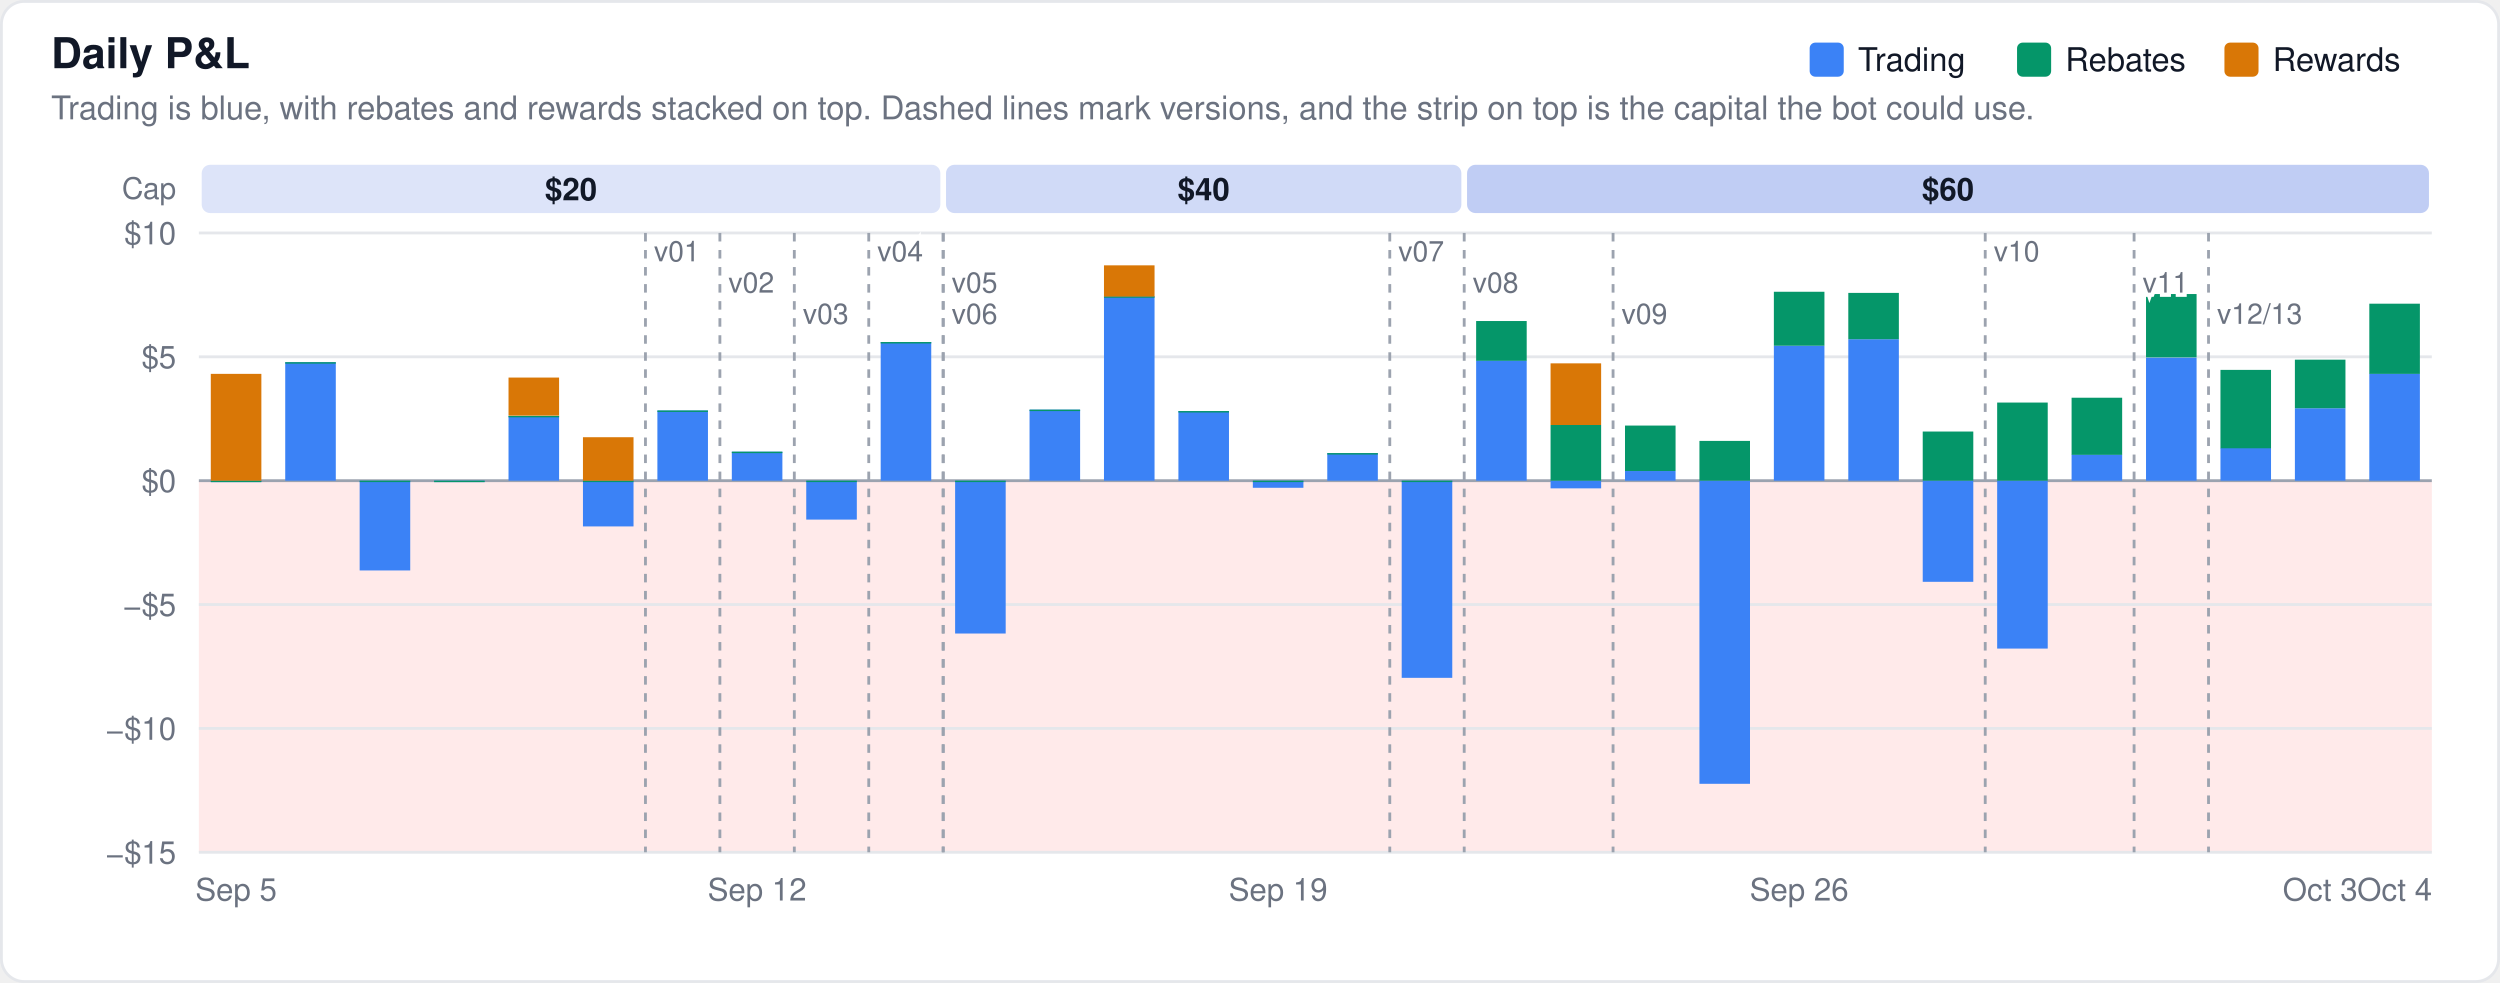
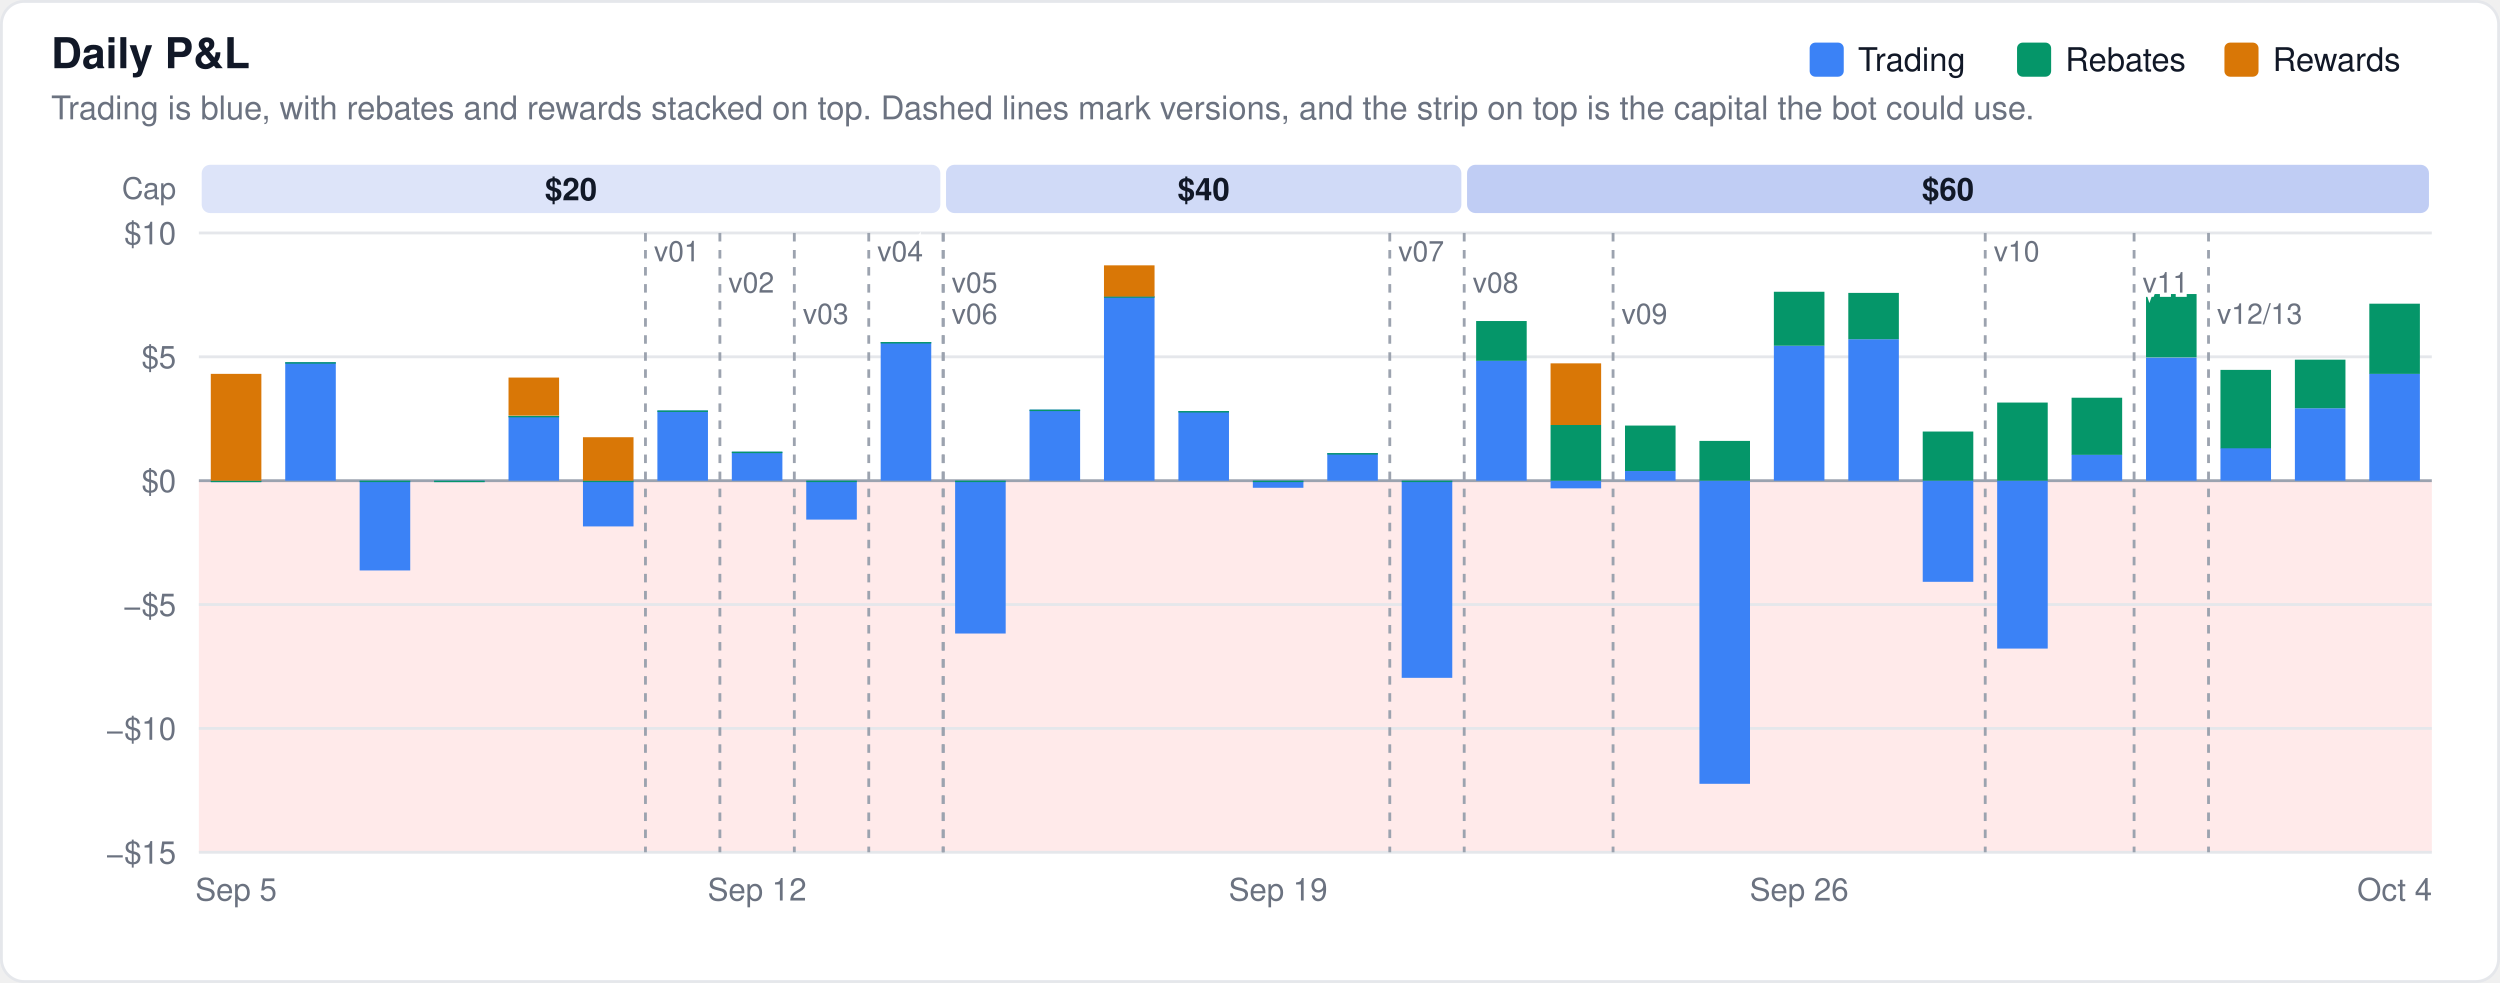
<svg xmlns="http://www.w3.org/2000/svg" width="880" height="346" viewBox="0 0 880 346" font-family="-apple-system,BlinkMacSystemFont,Segoe UI,Helvetica,Arial,sans-serif">
  <rect x="0.5" y="0.5" width="879" height="345" rx="8" fill="#ffffff" stroke="#e5e7eb" />
  <rect x="70" y="169.2" width="786" height="130.8" fill="#fee2e2" fill-opacity="0.75" />
  <text x="18" y="24" font-size="15" font-weight="600" fill="#111827">Daily P&amp;L</text>
  <text x="18" y="42" font-size="11.5" fill="#6b7280">Trading is blue, with rebates and rewards stacked on top. Dashed lines mark versions, and the strip on top is the capital the bot could use.</text>
  <line x1="70" x2="856" y1="300.0" y2="300.0" stroke="#e5e7eb" stroke-width="1" />
  <text x="62" y="304.0" font-size="11" text-anchor="end" fill="#6b7280">−$15</text>
  <line x1="70" x2="856" y1="256.4" y2="256.4" stroke="#e5e7eb" stroke-width="1" />
  <text x="62" y="260.4" font-size="11" text-anchor="end" fill="#6b7280">−$10</text>
  <line x1="70" x2="856" y1="212.8" y2="212.8" stroke="#e5e7eb" stroke-width="1" />
  <text x="62" y="216.8" font-size="11" text-anchor="end" fill="#6b7280">−$5</text>
  <line x1="70" x2="856" y1="169.2" y2="169.2" stroke="#9ca3af" stroke-width="1" />
  <text x="62" y="173.2" font-size="11" text-anchor="end" fill="#6b7280">$0</text>
  <line x1="70" x2="856" y1="125.6" y2="125.6" stroke="#e5e7eb" stroke-width="1" />
  <text x="62" y="129.6" font-size="11" text-anchor="end" fill="#6b7280">$5</text>
  <line x1="70" x2="856" y1="82.0" y2="82.0" stroke="#e5e7eb" stroke-width="1" />
  <text x="62" y="86.0" font-size="11" text-anchor="end" fill="#6b7280">$10</text>
  <text x="62.0" y="70.0" font-size="10.5" text-anchor="end" fill="#6b7280" font-weight="400">Cap</text>
  <rect x="71.0" y="58" width="260.0" height="17" rx="3" fill="#1d4ed8" fill-opacity="0.15" />
  <text x="201.0" y="70.5" font-size="11" text-anchor="middle" fill="#111827" font-weight="600">$20</text>
  <rect x="333.0" y="58" width="181.4" height="17" rx="3" fill="#1d4ed8" fill-opacity="0.21" />
  <text x="423.7" y="70.5" font-size="11" text-anchor="middle" fill="#111827" font-weight="600">$40</text>
  <rect x="516.4" y="58" width="338.6" height="17" rx="3" fill="#1d4ed8" fill-opacity="0.28" />
  <text x="685.7" y="70.5" font-size="11" text-anchor="middle" fill="#111827" font-weight="600">$60</text>
  <rect x="74.2" y="169.2" width="17.8" height="0.5" fill="#3b82f6" fill-opacity="1.0" />
  <rect x="74.2" y="169.2" width="17.8" height="0.5" fill="#059669" fill-opacity="1.0" />
  <rect x="74.2" y="131.6" width="17.8" height="37.6" fill="#d97706" fill-opacity="1.0" />
  <rect x="100.4" y="127.5" width="17.8" height="41.7" fill="#3b82f6" fill-opacity="1.0" />
  <rect x="100.4" y="127.5" width="17.8" height="0.5" fill="#059669" fill-opacity="1.0" />
  <rect x="126.6" y="169.2" width="17.8" height="31.6" fill="#3b82f6" fill-opacity="1.0" />
  <rect x="126.6" y="169.2" width="17.8" height="0.5" fill="#059669" fill-opacity="1.0" />
  <rect x="152.8" y="169.2" width="17.8" height="0.5" fill="#3b82f6" fill-opacity="1.0" />
  <rect x="152.8" y="169.2" width="17.8" height="0.5" fill="#059669" fill-opacity="1.0" />
  <rect x="179.0" y="146.4" width="17.8" height="22.8" fill="#3b82f6" fill-opacity="1.0" />
  <rect x="179.0" y="146.4" width="17.8" height="0.5" fill="#059669" fill-opacity="1.0" />
  <rect x="179.0" y="132.9" width="17.8" height="13.4" fill="#d97706" fill-opacity="1.0" />
  <rect x="205.2" y="169.2" width="17.8" height="16.1" fill="#3b82f6" fill-opacity="1.0" />
  <rect x="205.2" y="169.2" width="17.8" height="0.5" fill="#059669" fill-opacity="1.0" />
  <rect x="205.2" y="153.9" width="17.8" height="15.3" fill="#d97706" fill-opacity="1.0" />
  <rect x="231.4" y="144.5" width="17.8" height="24.7" fill="#3b82f6" fill-opacity="1.0" />
  <rect x="231.4" y="144.5" width="17.8" height="0.5" fill="#059669" fill-opacity="1.0" />
  <rect x="257.6" y="159.0" width="17.8" height="10.2" fill="#3b82f6" fill-opacity="1.0" />
  <rect x="257.6" y="159.0" width="17.8" height="0.5" fill="#059669" fill-opacity="1.0" />
  <rect x="283.8" y="169.2" width="17.8" height="13.7" fill="#3b82f6" fill-opacity="1.0" />
  <rect x="283.8" y="169.2" width="17.8" height="0.5" fill="#059669" fill-opacity="1.0" />
  <rect x="310.0" y="120.4" width="17.8" height="48.8" fill="#3b82f6" fill-opacity="1.0" />
  <rect x="310.0" y="120.4" width="17.8" height="0.5" fill="#059669" fill-opacity="1.0" />
  <rect x="336.2" y="169.2" width="17.8" height="53.8" fill="#3b82f6" fill-opacity="1.0" />
  <rect x="336.2" y="169.2" width="17.8" height="0.5" fill="#059669" fill-opacity="1.0" />
  <rect x="362.4" y="144.2" width="17.8" height="25.0" fill="#3b82f6" fill-opacity="1.0" />
  <rect x="362.4" y="144.2" width="17.8" height="0.5" fill="#059669" fill-opacity="1.0" />
  <rect x="388.6" y="104.3" width="17.8" height="64.9" fill="#3b82f6" fill-opacity="1.0" />
  <rect x="388.6" y="104.3" width="17.8" height="0.5" fill="#059669" fill-opacity="1.0" />
  <rect x="388.6" y="93.4" width="17.8" height="11.0" fill="#d97706" fill-opacity="1.0" />
  <rect x="414.8" y="144.7" width="17.8" height="24.5" fill="#3b82f6" fill-opacity="1.0" />
  <rect x="414.8" y="144.7" width="17.8" height="0.5" fill="#059669" fill-opacity="1.0" />
  <rect x="441.0" y="169.2" width="17.8" height="2.5" fill="#3b82f6" fill-opacity="1.0" />
  <rect x="441.0" y="169.2" width="17.8" height="0.5" fill="#059669" fill-opacity="1.0" />
  <rect x="467.2" y="159.5" width="17.8" height="9.7" fill="#3b82f6" fill-opacity="1.0" />
  <rect x="467.2" y="159.5" width="17.8" height="0.5" fill="#059669" fill-opacity="1.0" />
  <rect x="493.4" y="169.2" width="17.8" height="69.4" fill="#3b82f6" fill-opacity="1.0" />
  <rect x="493.4" y="169.2" width="17.8" height="0.5" fill="#059669" fill-opacity="1.0" />
  <rect x="519.6" y="126.9" width="17.8" height="42.3" fill="#3b82f6" fill-opacity="1.0" />
  <rect x="519.6" y="113.0" width="17.8" height="14.0" fill="#059669" fill-opacity="1.0" />
  <rect x="545.8" y="169.2" width="17.8" height="2.7" fill="#3b82f6" fill-opacity="1.0" />
  <rect x="545.8" y="149.6" width="17.8" height="19.6" fill="#059669" fill-opacity="1.0" />
  <rect x="545.8" y="127.9" width="17.8" height="21.7" fill="#d97706" fill-opacity="1.0" />
  <rect x="572.0" y="165.8" width="17.8" height="3.4" fill="#3b82f6" fill-opacity="1.0" />
  <rect x="572.0" y="149.8" width="17.8" height="16.0" fill="#059669" fill-opacity="1.0" />
  <rect x="598.2" y="169.2" width="17.8" height="106.7" fill="#3b82f6" fill-opacity="1.0" />
  <rect x="598.2" y="155.2" width="17.8" height="14.0" fill="#059669" fill-opacity="1.0" />
  <rect x="624.4" y="121.7" width="17.8" height="47.5" fill="#3b82f6" fill-opacity="1.0" />
  <rect x="624.4" y="102.7" width="17.8" height="19.0" fill="#059669" fill-opacity="1.0" />
  <rect x="650.6" y="119.4" width="17.8" height="49.8" fill="#3b82f6" fill-opacity="1.0" />
  <rect x="650.6" y="103.1" width="17.8" height="16.3" fill="#059669" fill-opacity="1.0" />
  <rect x="676.8" y="169.2" width="17.8" height="35.6" fill="#3b82f6" fill-opacity="1.0" />
  <rect x="676.8" y="151.9" width="17.8" height="17.3" fill="#059669" fill-opacity="1.0" />
  <rect x="703.0" y="169.2" width="17.8" height="59.1" fill="#3b82f6" fill-opacity="1.0" />
  <rect x="703.0" y="141.7" width="17.8" height="27.5" fill="#059669" fill-opacity="1.0" />
  <rect x="729.2" y="160.0" width="17.8" height="9.2" fill="#3b82f6" fill-opacity="1.0" />
  <rect x="729.2" y="140.0" width="17.8" height="20.1" fill="#059669" fill-opacity="1.0" />
  <rect x="755.4" y="125.9" width="17.8" height="43.3" fill="#3b82f6" fill-opacity="1.0" />
  <rect x="755.4" y="103.5" width="17.8" height="22.3" fill="#059669" fill-opacity="1.0" />
  <rect x="781.6" y="157.7" width="17.8" height="11.5" fill="#3b82f6" fill-opacity="1.0" />
  <rect x="781.6" y="130.2" width="17.8" height="27.6" fill="#059669" fill-opacity="1.0" />
  <rect x="807.8" y="143.7" width="17.8" height="25.5" fill="#3b82f6" fill-opacity="1.0" />
  <rect x="807.8" y="126.6" width="17.8" height="17.1" fill="#059669" fill-opacity="1.0" />
  <rect x="834.0" y="131.5" width="17.8" height="37.7" fill="#3b82f6" fill-opacity="1.0" />
  <rect x="834.0" y="106.9" width="17.8" height="24.7" fill="#059669" fill-opacity="1.0" />
  <line x1="227.2" x2="227.2" y1="82" y2="300" stroke="#9ca3af" stroke-width="1" stroke-dasharray="3,3" />
  <text x="230.2" y="92" font-size="10" fill="#6b7280" stroke="#ffffff" stroke-width="3" paint-order="stroke">v01</text>
  <line x1="253.4" x2="253.4" y1="82" y2="300" stroke="#9ca3af" stroke-width="1" stroke-dasharray="3,3" />
  <text x="256.4" y="103" font-size="10" fill="#6b7280" stroke="#ffffff" stroke-width="3" paint-order="stroke">v02</text>
  <line x1="279.6" x2="279.6" y1="82" y2="300" stroke="#9ca3af" stroke-width="1" stroke-dasharray="3,3" />
  <text x="282.6" y="114" font-size="10" fill="#6b7280" stroke="#ffffff" stroke-width="3" paint-order="stroke">v03</text>
  <line x1="305.8" x2="305.8" y1="82" y2="300" stroke="#9ca3af" stroke-width="1" stroke-dasharray="3,3" />
  <text x="308.8" y="92" font-size="10" fill="#6b7280" stroke="#ffffff" stroke-width="3" paint-order="stroke">v04</text>
  <line x1="332.0" x2="332.0" y1="82" y2="300" stroke="#9ca3af" stroke-width="1" stroke-dasharray="3,3" />
  <text x="335.0" y="103" font-size="10" fill="#6b7280" stroke="#ffffff" stroke-width="3" paint-order="stroke">v05</text>
  <line x1="332.0" x2="332.0" y1="82" y2="300" stroke="#9ca3af" stroke-width="1" stroke-dasharray="3,3" />
  <text x="335.0" y="114" font-size="10" fill="#6b7280" stroke="#ffffff" stroke-width="3" paint-order="stroke">v06</text>
  <line x1="489.2" x2="489.2" y1="82" y2="300" stroke="#9ca3af" stroke-width="1" stroke-dasharray="3,3" />
  <text x="492.2" y="92" font-size="10" fill="#6b7280" stroke="#ffffff" stroke-width="3" paint-order="stroke">v07</text>
  <line x1="515.4" x2="515.4" y1="82" y2="300" stroke="#9ca3af" stroke-width="1" stroke-dasharray="3,3" />
  <text x="518.4" y="103" font-size="10" fill="#6b7280" stroke="#ffffff" stroke-width="3" paint-order="stroke">v08</text>
  <line x1="567.8" x2="567.8" y1="82" y2="300" stroke="#9ca3af" stroke-width="1" stroke-dasharray="3,3" />
  <text x="570.8" y="114" font-size="10" fill="#6b7280" stroke="#ffffff" stroke-width="3" paint-order="stroke">v09</text>
  <line x1="698.8" x2="698.8" y1="82" y2="300" stroke="#9ca3af" stroke-width="1" stroke-dasharray="3,3" />
  <text x="701.8" y="92" font-size="10" fill="#6b7280" stroke="#ffffff" stroke-width="3" paint-order="stroke">v10</text>
  <line x1="751.2" x2="751.2" y1="82" y2="300" stroke="#9ca3af" stroke-width="1" stroke-dasharray="3,3" />
  <text x="754.2" y="103" font-size="10" fill="#6b7280" stroke="#ffffff" stroke-width="3" paint-order="stroke">v11</text>
  <line x1="777.4" x2="777.4" y1="82" y2="300" stroke="#9ca3af" stroke-width="1" stroke-dasharray="3,3" />
  <text x="780.4" y="114" font-size="10" fill="#6b7280" stroke="#ffffff" stroke-width="3" paint-order="stroke">v12/13</text>
  <rect x="783.0" y="15" width="12" height="12" rx="2" fill="#d97706" />
  <text x="800.0" y="25" font-size="11.5" fill="#111827">Rewards</text>
  <rect x="710.0" y="15" width="12" height="12" rx="2" fill="#059669" />
  <text x="727.0" y="25" font-size="11.5" fill="#111827">Rebates</text>
  <rect x="637.0" y="15" width="12" height="12" rx="2" fill="#3b82f6" />
  <text x="654.0" y="25" font-size="11.5" fill="#111827">Trading</text>
  <text x="83.1" y="317" font-size="11" text-anchor="middle" fill="#6b7280">Sep 5</text>
  <text x="266.5" y="317" font-size="11" text-anchor="middle" fill="#6b7280">Sep 12</text>
  <text x="449.9" y="317" font-size="11" text-anchor="middle" fill="#6b7280">Sep 19</text>
  <text x="633.3" y="317" font-size="11" text-anchor="middle" fill="#6b7280">Sep 26</text>
-   <text x="816.7" y="317" font-size="11" text-anchor="middle" fill="#6b7280">Oct 3</text>
  <text x="842.9" y="317" font-size="11" text-anchor="middle" fill="#6b7280">Oct 4</text>
</svg>
